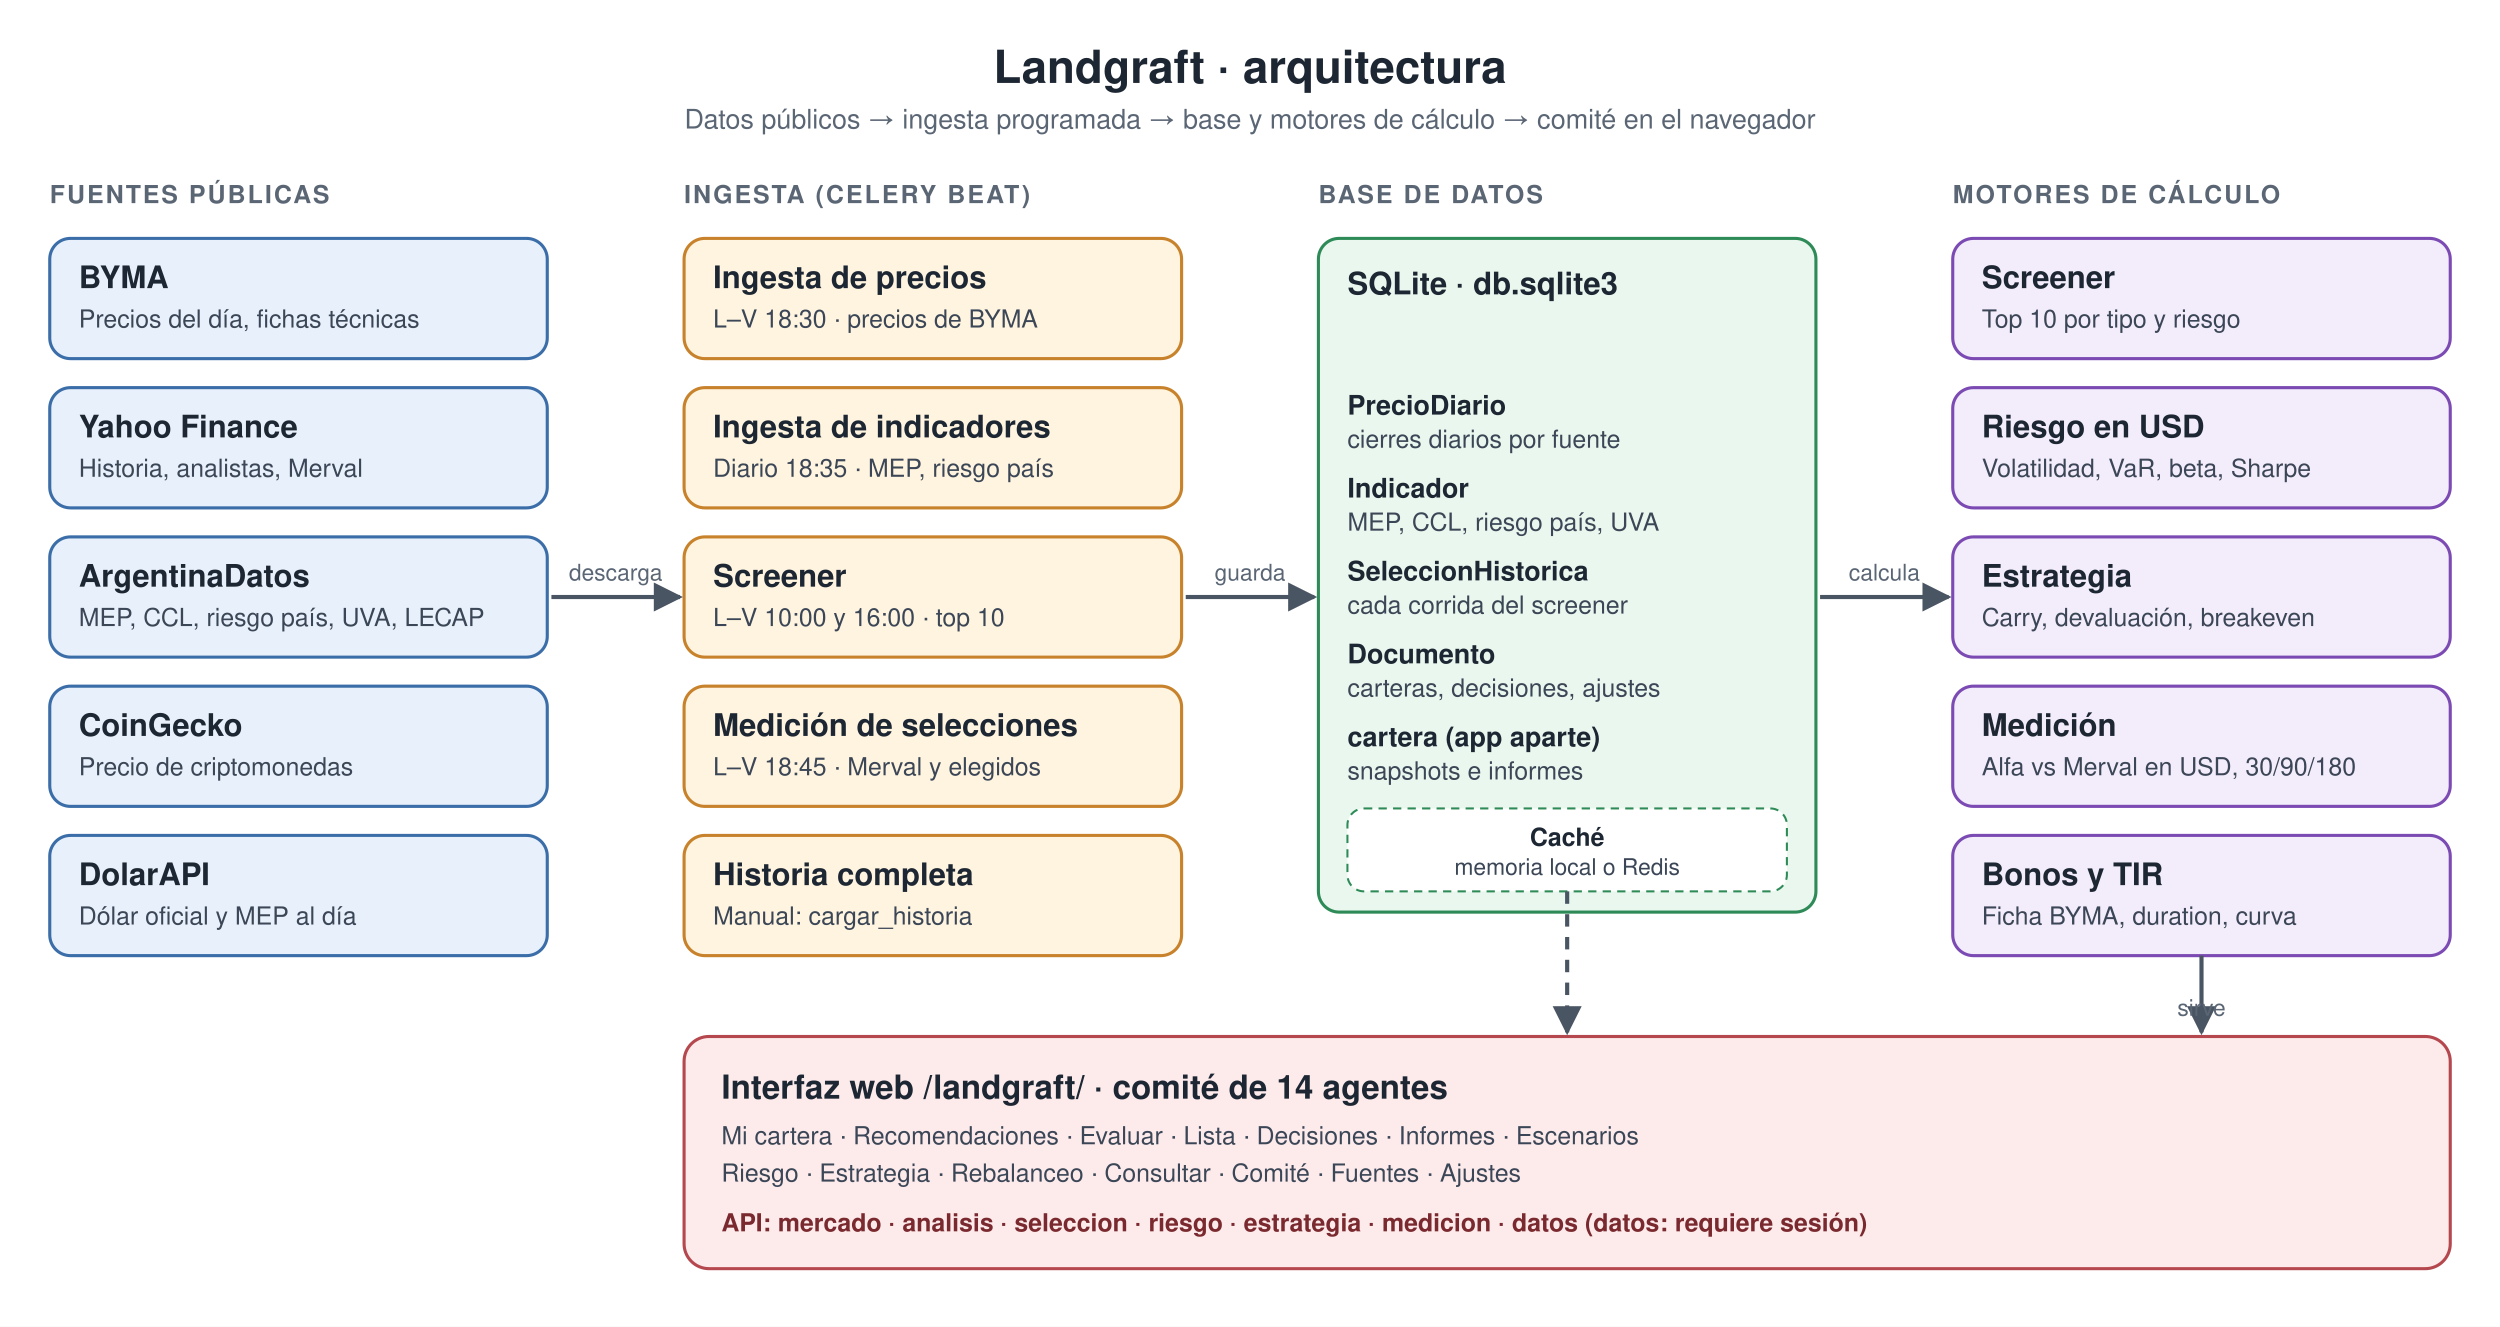
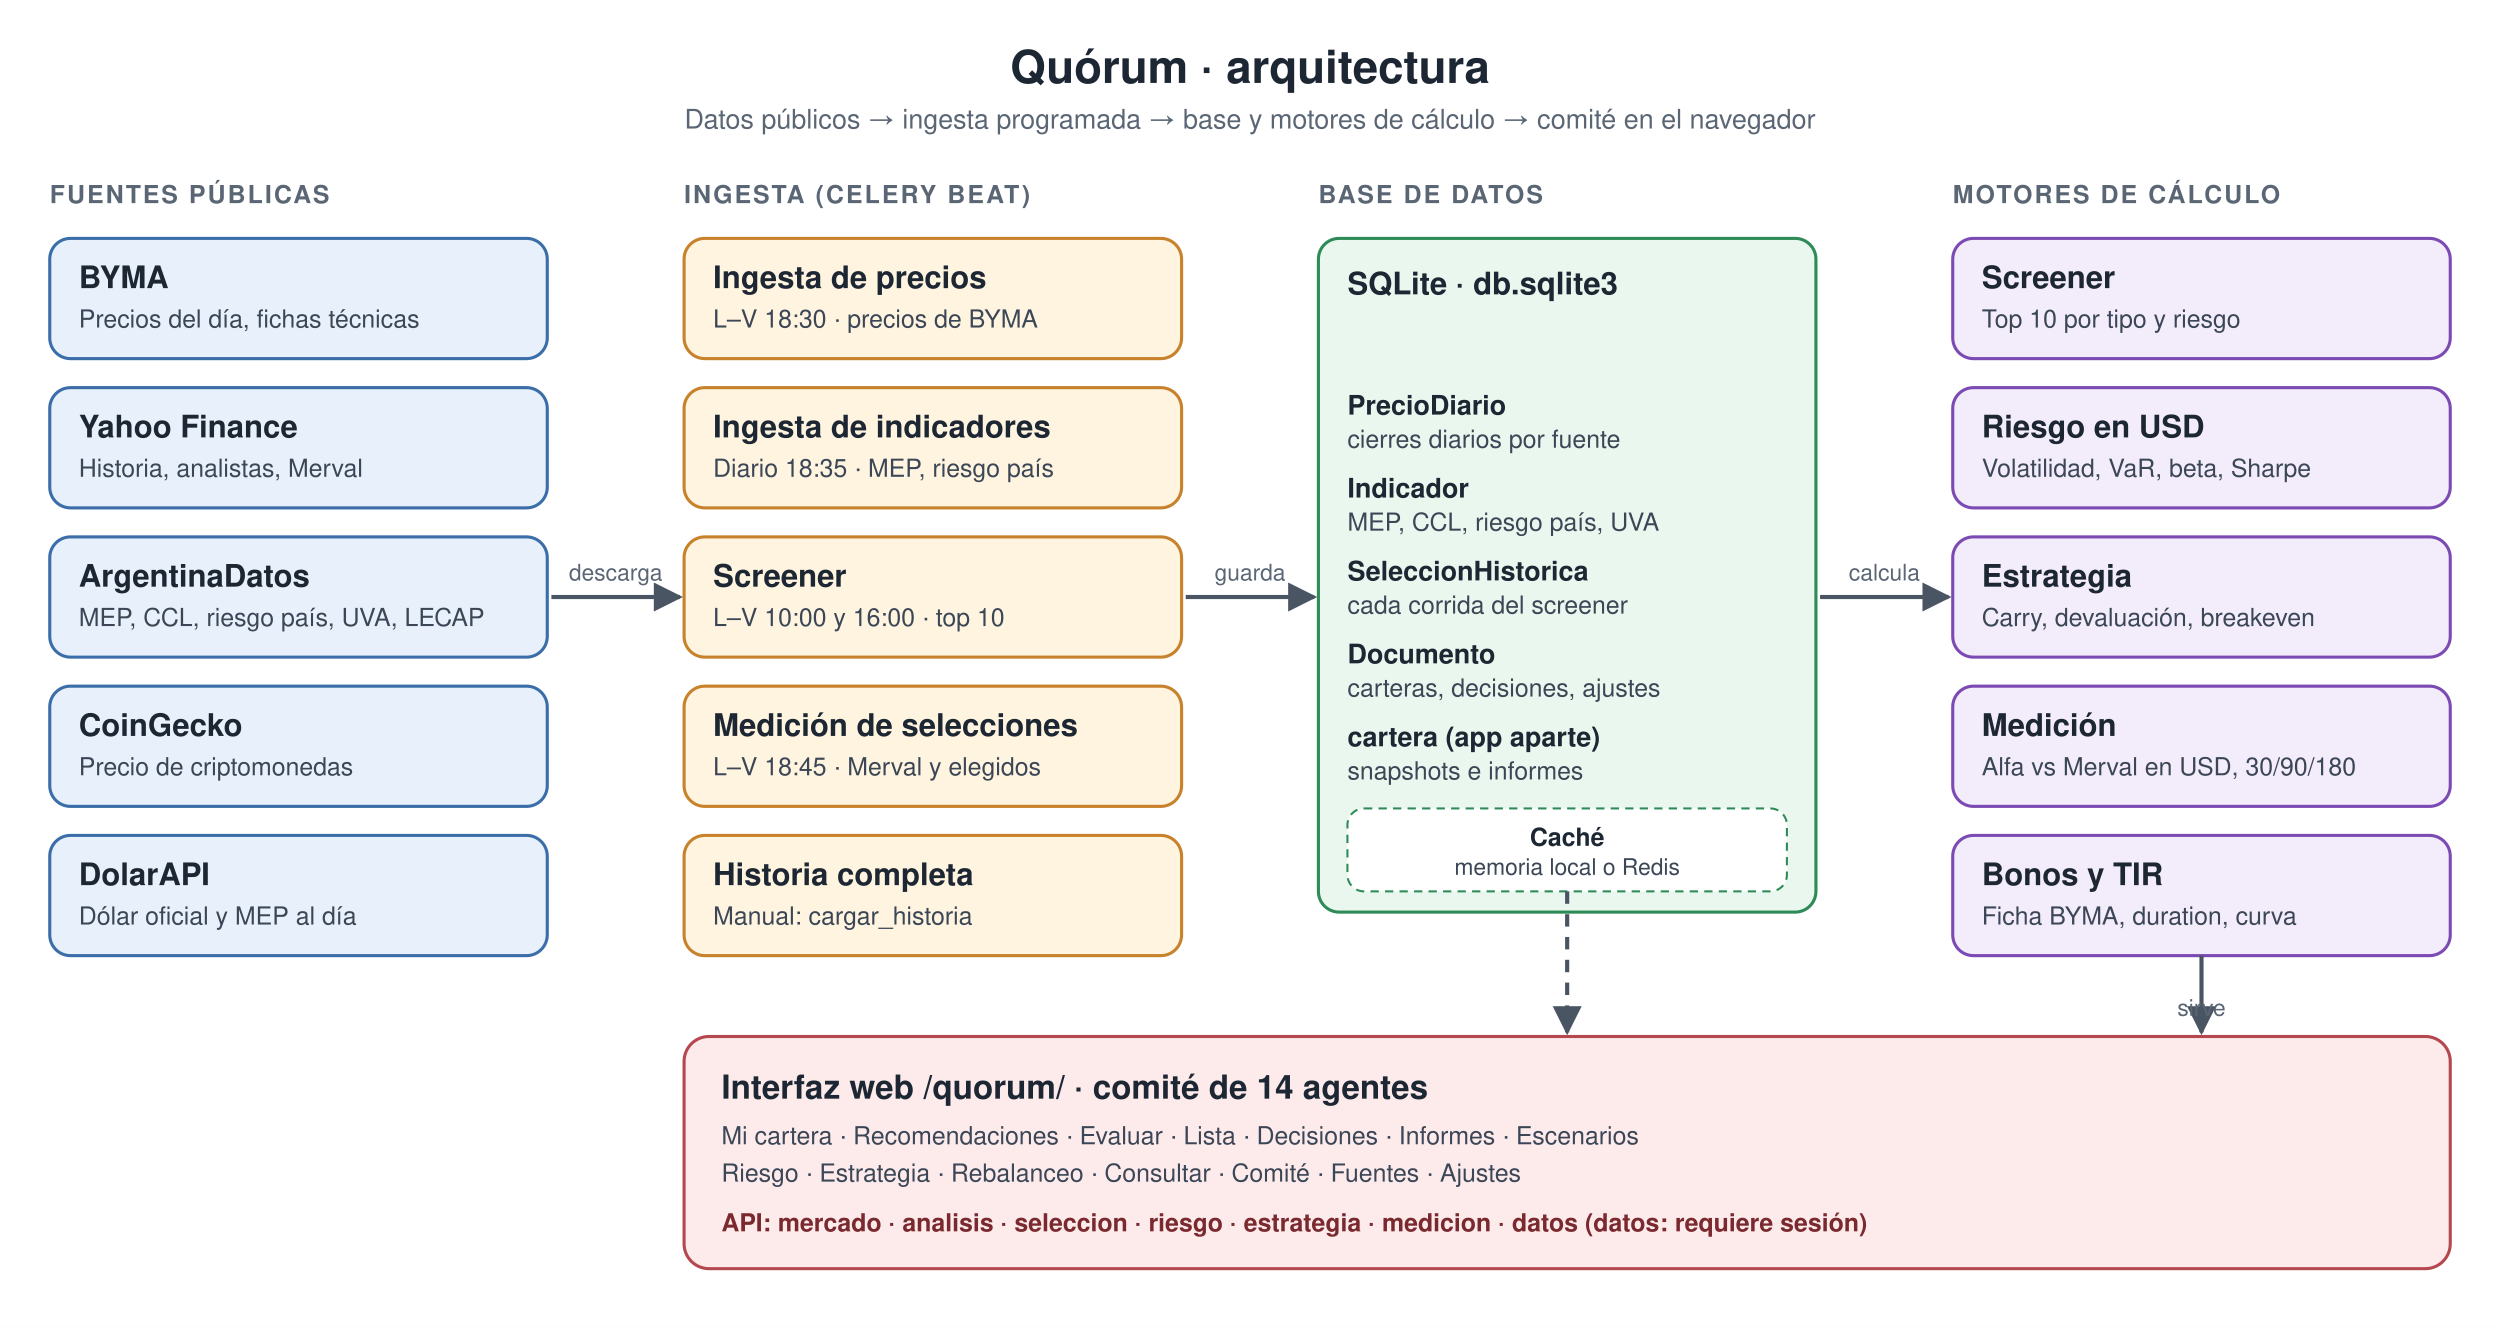
<svg xmlns="http://www.w3.org/2000/svg" viewBox="0 0 1206 640" font-family="Segoe UI, Helvetica, Arial, sans-serif">
  <defs>
    <marker id="flecha" viewBox="0 0 10 10" refX="9" refY="5" markerWidth="7" markerHeight="7" orient="auto">
      <path d="M0,0 L10,5 L0,10 z" fill="#4a5563" />
    </marker>
  </defs>
  <rect width="1206" height="640" fill="#ffffff" />
-   <text x="603" y="40" text-anchor="middle" font-size="22" font-weight="700" fill="#1d2733">Landgraft · arquitectura</text>
+   <text x="603" y="40" text-anchor="middle" font-size="22" font-weight="700" fill="#1d2733">Quórum · arquitectura</text>
  <text x="603" y="62" text-anchor="middle" font-size="13" fill="#5b6675">Datos públicos → ingesta programada → base y motores de cálculo → comité en el navegador</text>
  <g font-size="12" font-weight="700" fill="#5b6675" letter-spacing="1">
    <text x="24" y="98">FUENTES PÚBLICAS</text>
    <text x="330" y="98">INGESTA (CELERY BEAT)</text>
    <text x="636" y="98">BASE DE DATOS</text>
    <text x="942" y="98">MOTORES DE CÁLCULO</text>
  </g>
  <g stroke="#3b6ea8" stroke-width="1.5" fill="#e8f1fb">
    <rect x="24" y="115" width="240" height="58" rx="10" />
    <rect x="24" y="187" width="240" height="58" rx="10" />
    <rect x="24" y="259" width="240" height="58" rx="10" />
    <rect x="24" y="331" width="240" height="58" rx="10" />
    <rect x="24" y="403" width="240" height="58" rx="10" />
  </g>
  <g fill="#1d2733">
    <text x="38" y="139" font-size="15" font-weight="700">BYMA</text>
    <text x="38" y="158" font-size="12" fill="#3b4656">Precios del día, fichas técnicas</text>
    <text x="38" y="211" font-size="15" font-weight="700">Yahoo Finance</text>
    <text x="38" y="230" font-size="12" fill="#3b4656">Historia, analistas, Merval</text>
    <text x="38" y="283" font-size="15" font-weight="700">ArgentinaDatos</text>
    <text x="38" y="302" font-size="12" fill="#3b4656">MEP, CCL, riesgo país, UVA, LECAP</text>
    <text x="38" y="355" font-size="15" font-weight="700">CoinGecko</text>
    <text x="38" y="374" font-size="12" fill="#3b4656">Precio de criptomonedas</text>
    <text x="38" y="427" font-size="15" font-weight="700">DolarAPI</text>
    <text x="38" y="446" font-size="12" fill="#3b4656">Dólar oficial y MEP al día</text>
  </g>
  <g stroke="#c7822b" stroke-width="1.5" fill="#fff4e0">
    <rect x="330" y="115" width="240" height="58" rx="10" />
    <rect x="330" y="187" width="240" height="58" rx="10" />
    <rect x="330" y="259" width="240" height="58" rx="10" />
    <rect x="330" y="331" width="240" height="58" rx="10" />
    <rect x="330" y="403" width="240" height="58" rx="10" />
  </g>
  <g fill="#1d2733">
    <text x="344" y="139" font-size="15" font-weight="700">Ingesta de precios</text>
    <text x="344" y="158" font-size="12" fill="#3b4656">L–V 18:30 · precios de BYMA</text>
    <text x="344" y="211" font-size="15" font-weight="700">Ingesta de indicadores</text>
    <text x="344" y="230" font-size="12" fill="#3b4656">Diario 18:35 · MEP, riesgo país</text>
    <text x="344" y="283" font-size="15" font-weight="700">Screener</text>
    <text x="344" y="302" font-size="12" fill="#3b4656">L–V 10:00 y 16:00 · top 10</text>
    <text x="344" y="355" font-size="15" font-weight="700">Medición de selecciones</text>
    <text x="344" y="374" font-size="12" fill="#3b4656">L–V 18:45 · Merval y elegidos</text>
    <text x="344" y="427" font-size="15" font-weight="700">Historia completa</text>
    <text x="344" y="446" font-size="12" fill="#3b4656">Manual: cargar_historia</text>
  </g>
  <rect x="636" y="115" width="240" height="325" rx="10" fill="#eaf7ee" stroke="#2e8b57" stroke-width="1.5" />
  <g fill="#1d2733">
    <text x="650" y="142" font-size="15" font-weight="700">SQLite · db.sqlite3</text>
    <text x="650" y="200" font-size="13" font-weight="700">PrecioDiario</text>
    <text x="650" y="216" font-size="12" fill="#3b4656">cierres diarios por fuente</text>
    <text x="650" y="240" font-size="13" font-weight="700">Indicador</text>
    <text x="650" y="256" font-size="12" fill="#3b4656">MEP, CCL, riesgo país, UVA</text>
    <text x="650" y="280" font-size="13" font-weight="700">SeleccionHistorica</text>
    <text x="650" y="296" font-size="12" fill="#3b4656">cada corrida del screener</text>
    <text x="650" y="320" font-size="13" font-weight="700">Documento</text>
    <text x="650" y="336" font-size="12" fill="#3b4656">carteras, decisiones, ajustes</text>
    <text x="650" y="360" font-size="13" font-weight="700">cartera (app aparte)</text>
    <text x="650" y="376" font-size="12" fill="#3b4656">snapshots e informes</text>
  </g>
  <rect x="650" y="390" width="212" height="40" rx="8" fill="#ffffff" stroke="#2e8b57" stroke-dasharray="4 3" />
  <text x="756" y="408" text-anchor="middle" font-size="12" font-weight="700" fill="#1d2733">Caché</text>
  <text x="756" y="422" text-anchor="middle" font-size="11" fill="#3b4656">memoria local o Redis</text>
  <g stroke="#7b4bb3" stroke-width="1.5" fill="#f3ecfb">
    <rect x="942" y="115" width="240" height="58" rx="10" />
    <rect x="942" y="187" width="240" height="58" rx="10" />
    <rect x="942" y="259" width="240" height="58" rx="10" />
    <rect x="942" y="331" width="240" height="58" rx="10" />
    <rect x="942" y="403" width="240" height="58" rx="10" />
  </g>
  <g fill="#1d2733">
    <text x="956" y="139" font-size="15" font-weight="700">Screener</text>
    <text x="956" y="158" font-size="12" fill="#3b4656">Top 10 por tipo y riesgo</text>
    <text x="956" y="211" font-size="15" font-weight="700">Riesgo en USD</text>
    <text x="956" y="230" font-size="12" fill="#3b4656">Volatilidad, VaR, beta, Sharpe</text>
    <text x="956" y="283" font-size="15" font-weight="700">Estrategia</text>
    <text x="956" y="302" font-size="12" fill="#3b4656">Carry, devaluación, breakeven</text>
    <text x="956" y="355" font-size="15" font-weight="700">Medición</text>
    <text x="956" y="374" font-size="12" fill="#3b4656">Alfa vs Merval en USD, 30/90/180</text>
    <text x="956" y="427" font-size="15" font-weight="700">Bonos y TIR</text>
    <text x="956" y="446" font-size="12" fill="#3b4656">Ficha BYMA, duration, curva</text>
  </g>
  <g stroke="#4a5563" stroke-width="2" fill="none" marker-end="url(#flecha)">
    <line x1="266" y1="288" x2="328" y2="288" />
    <line x1="572" y1="288" x2="634" y2="288" />
    <line x1="878" y1="288" x2="940" y2="288" />
    <line x1="1062" y1="461" x2="1062" y2="498" stroke-dasharray="0" />
    <line x1="756" y1="430" x2="756" y2="498" stroke-dasharray="6 5" />
  </g>
  <g font-size="11" fill="#5b6675" text-anchor="middle">
    <text x="297" y="280">descarga</text>
    <text x="603" y="280">guarda</text>
    <text x="909" y="280">calcula</text>
  </g>
  <rect x="330" y="500" width="852" height="112" rx="12" fill="#fdebec" stroke="#b5484e" stroke-width="1.5" />
  <g fill="#1d2733">
-     <text x="348" y="530" font-size="16" font-weight="700">Interfaz web /landgraft/ · comité de 14 agentes</text>
+     <text x="348" y="530" font-size="16" font-weight="700">Interfaz web /quorum/ · comité de 14 agentes</text>
    <text x="348" y="552" font-size="12" fill="#3b4656">Mi cartera · Recomendaciones · Evaluar · Lista · Decisiones · Informes · Escenarios</text>
    <text x="348" y="570" font-size="12" fill="#3b4656">Riesgo · Estrategia · Rebalanceo · Consultar · Comité · Fuentes · Ajustes</text>
    <text x="348" y="594" font-size="12" font-weight="700" fill="#7a2a2f">API: mercado · analisis · seleccion · riesgo · estrategia · medicion · datos (datos: requiere sesión)</text>
  </g>
  <text x="1062" y="490" text-anchor="middle" font-size="11" fill="#5b6675">sirve</text>
</svg>
